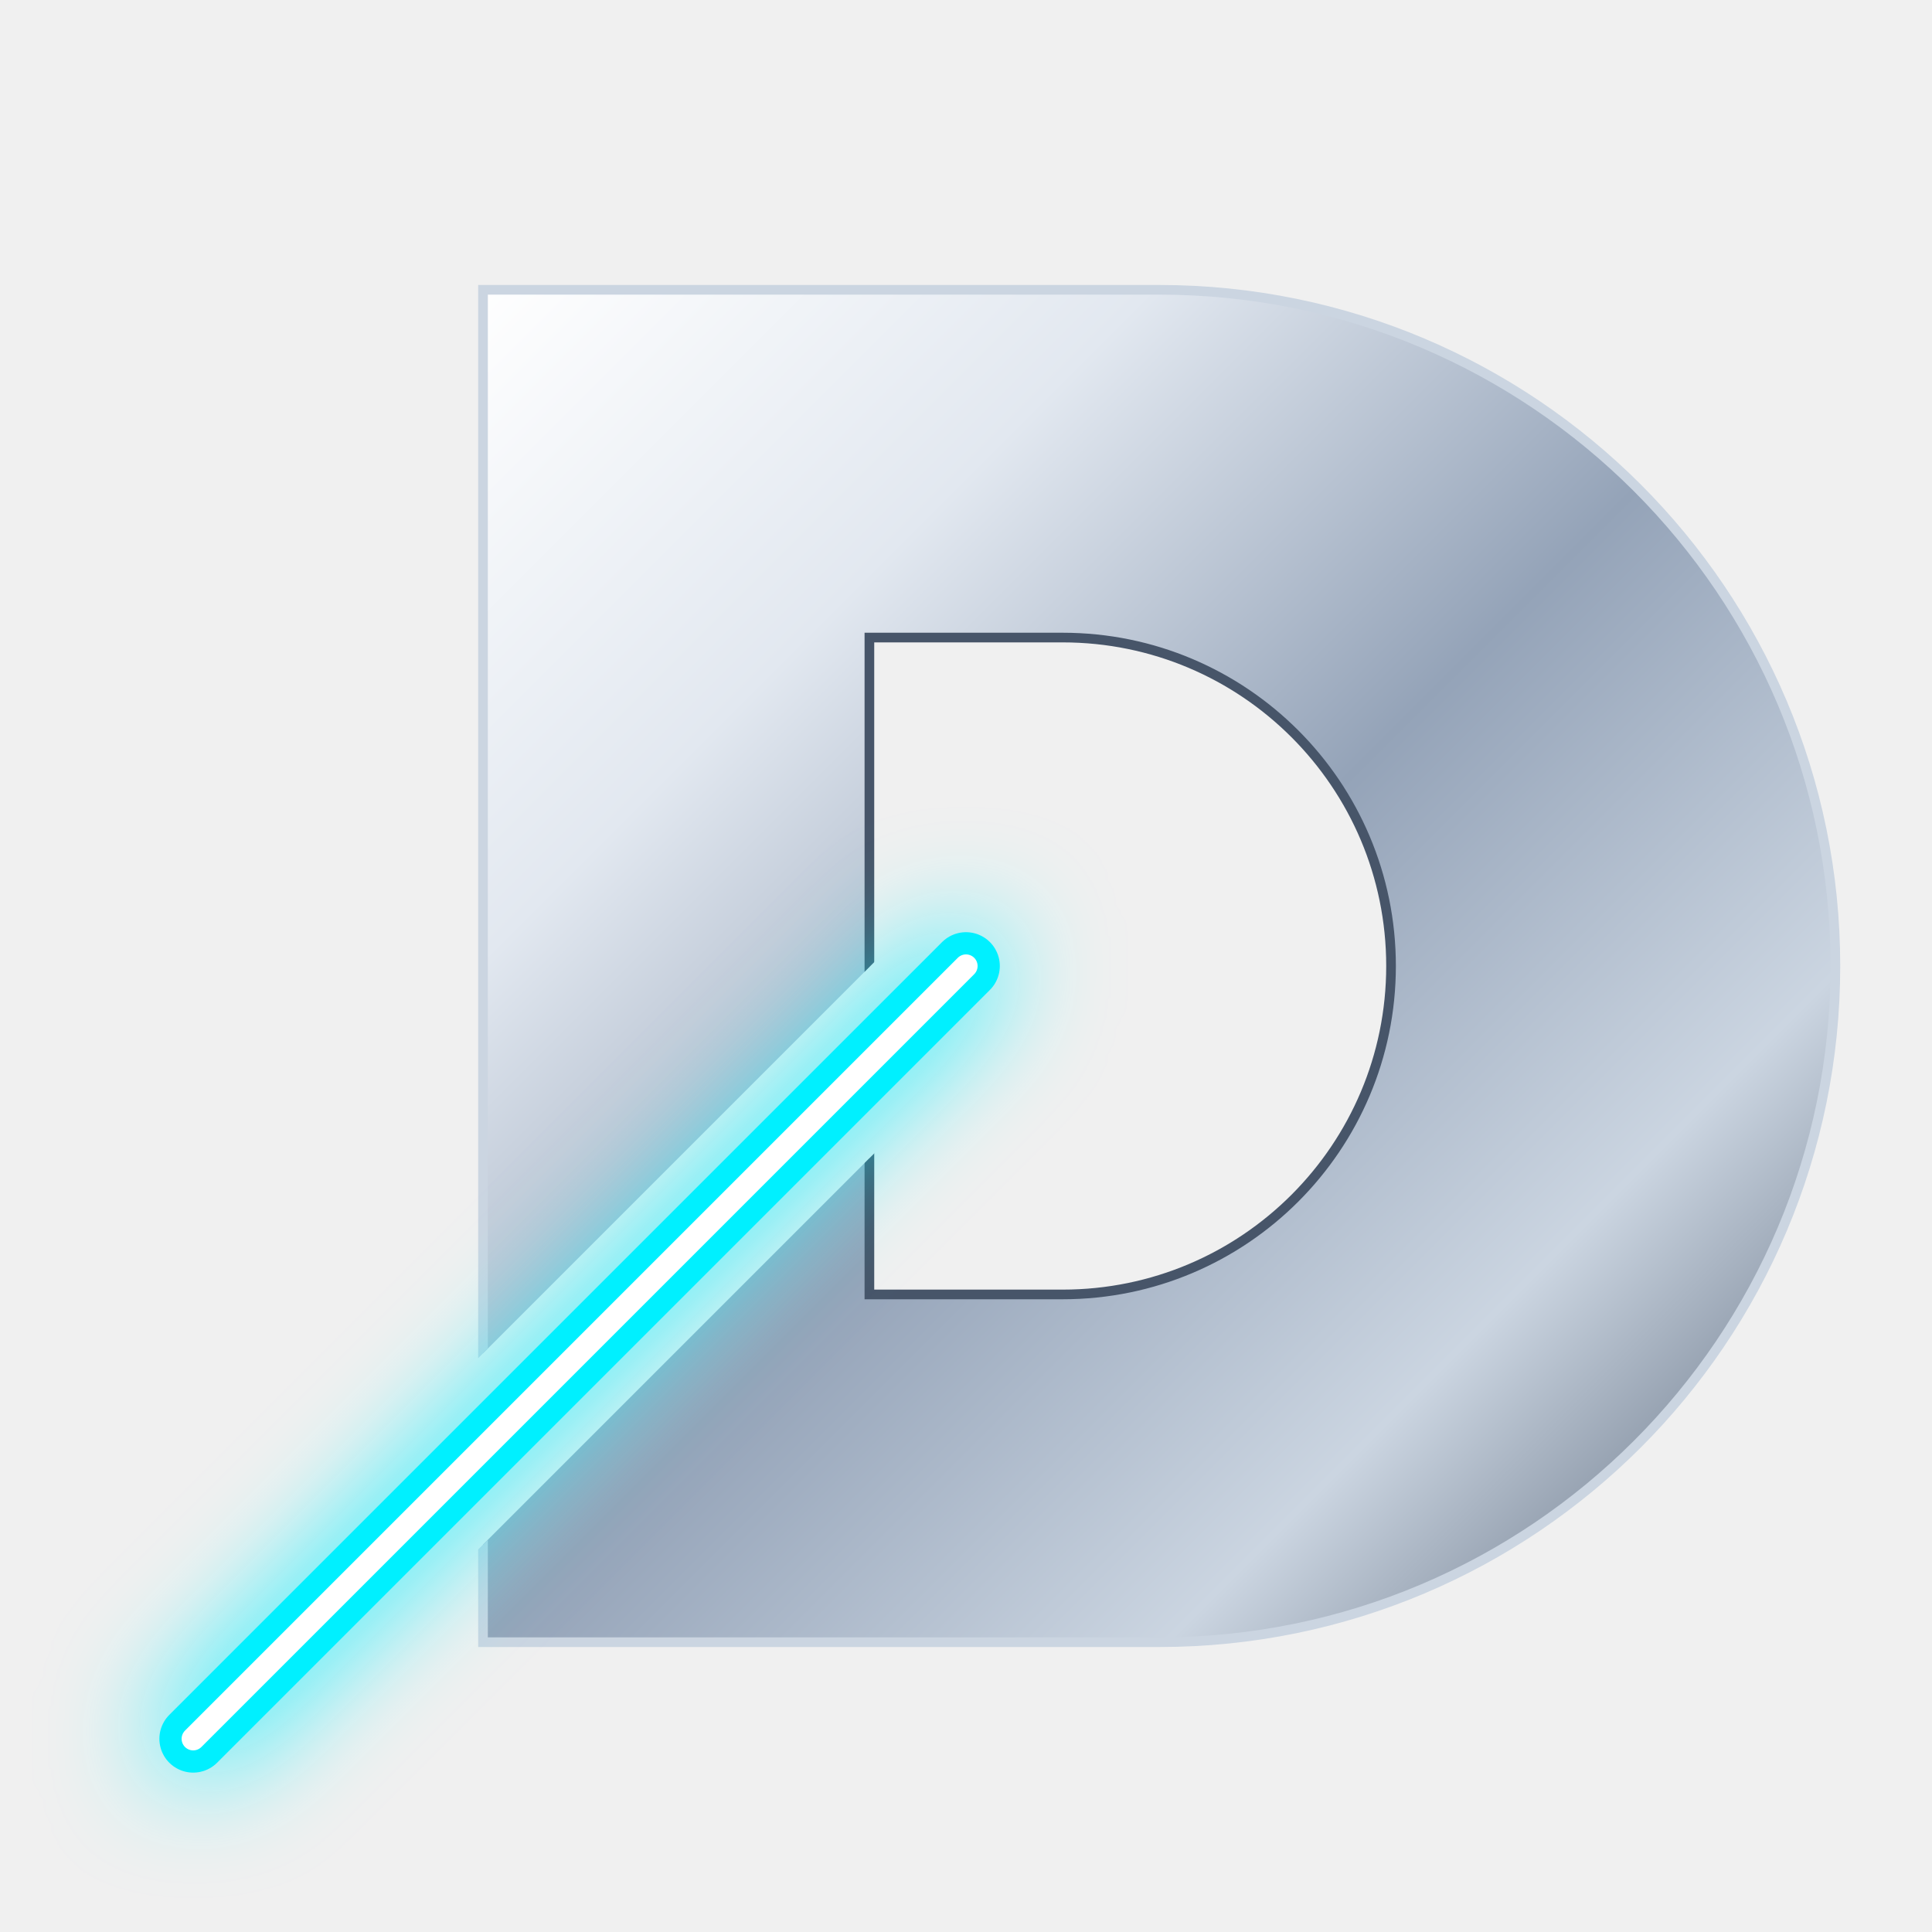
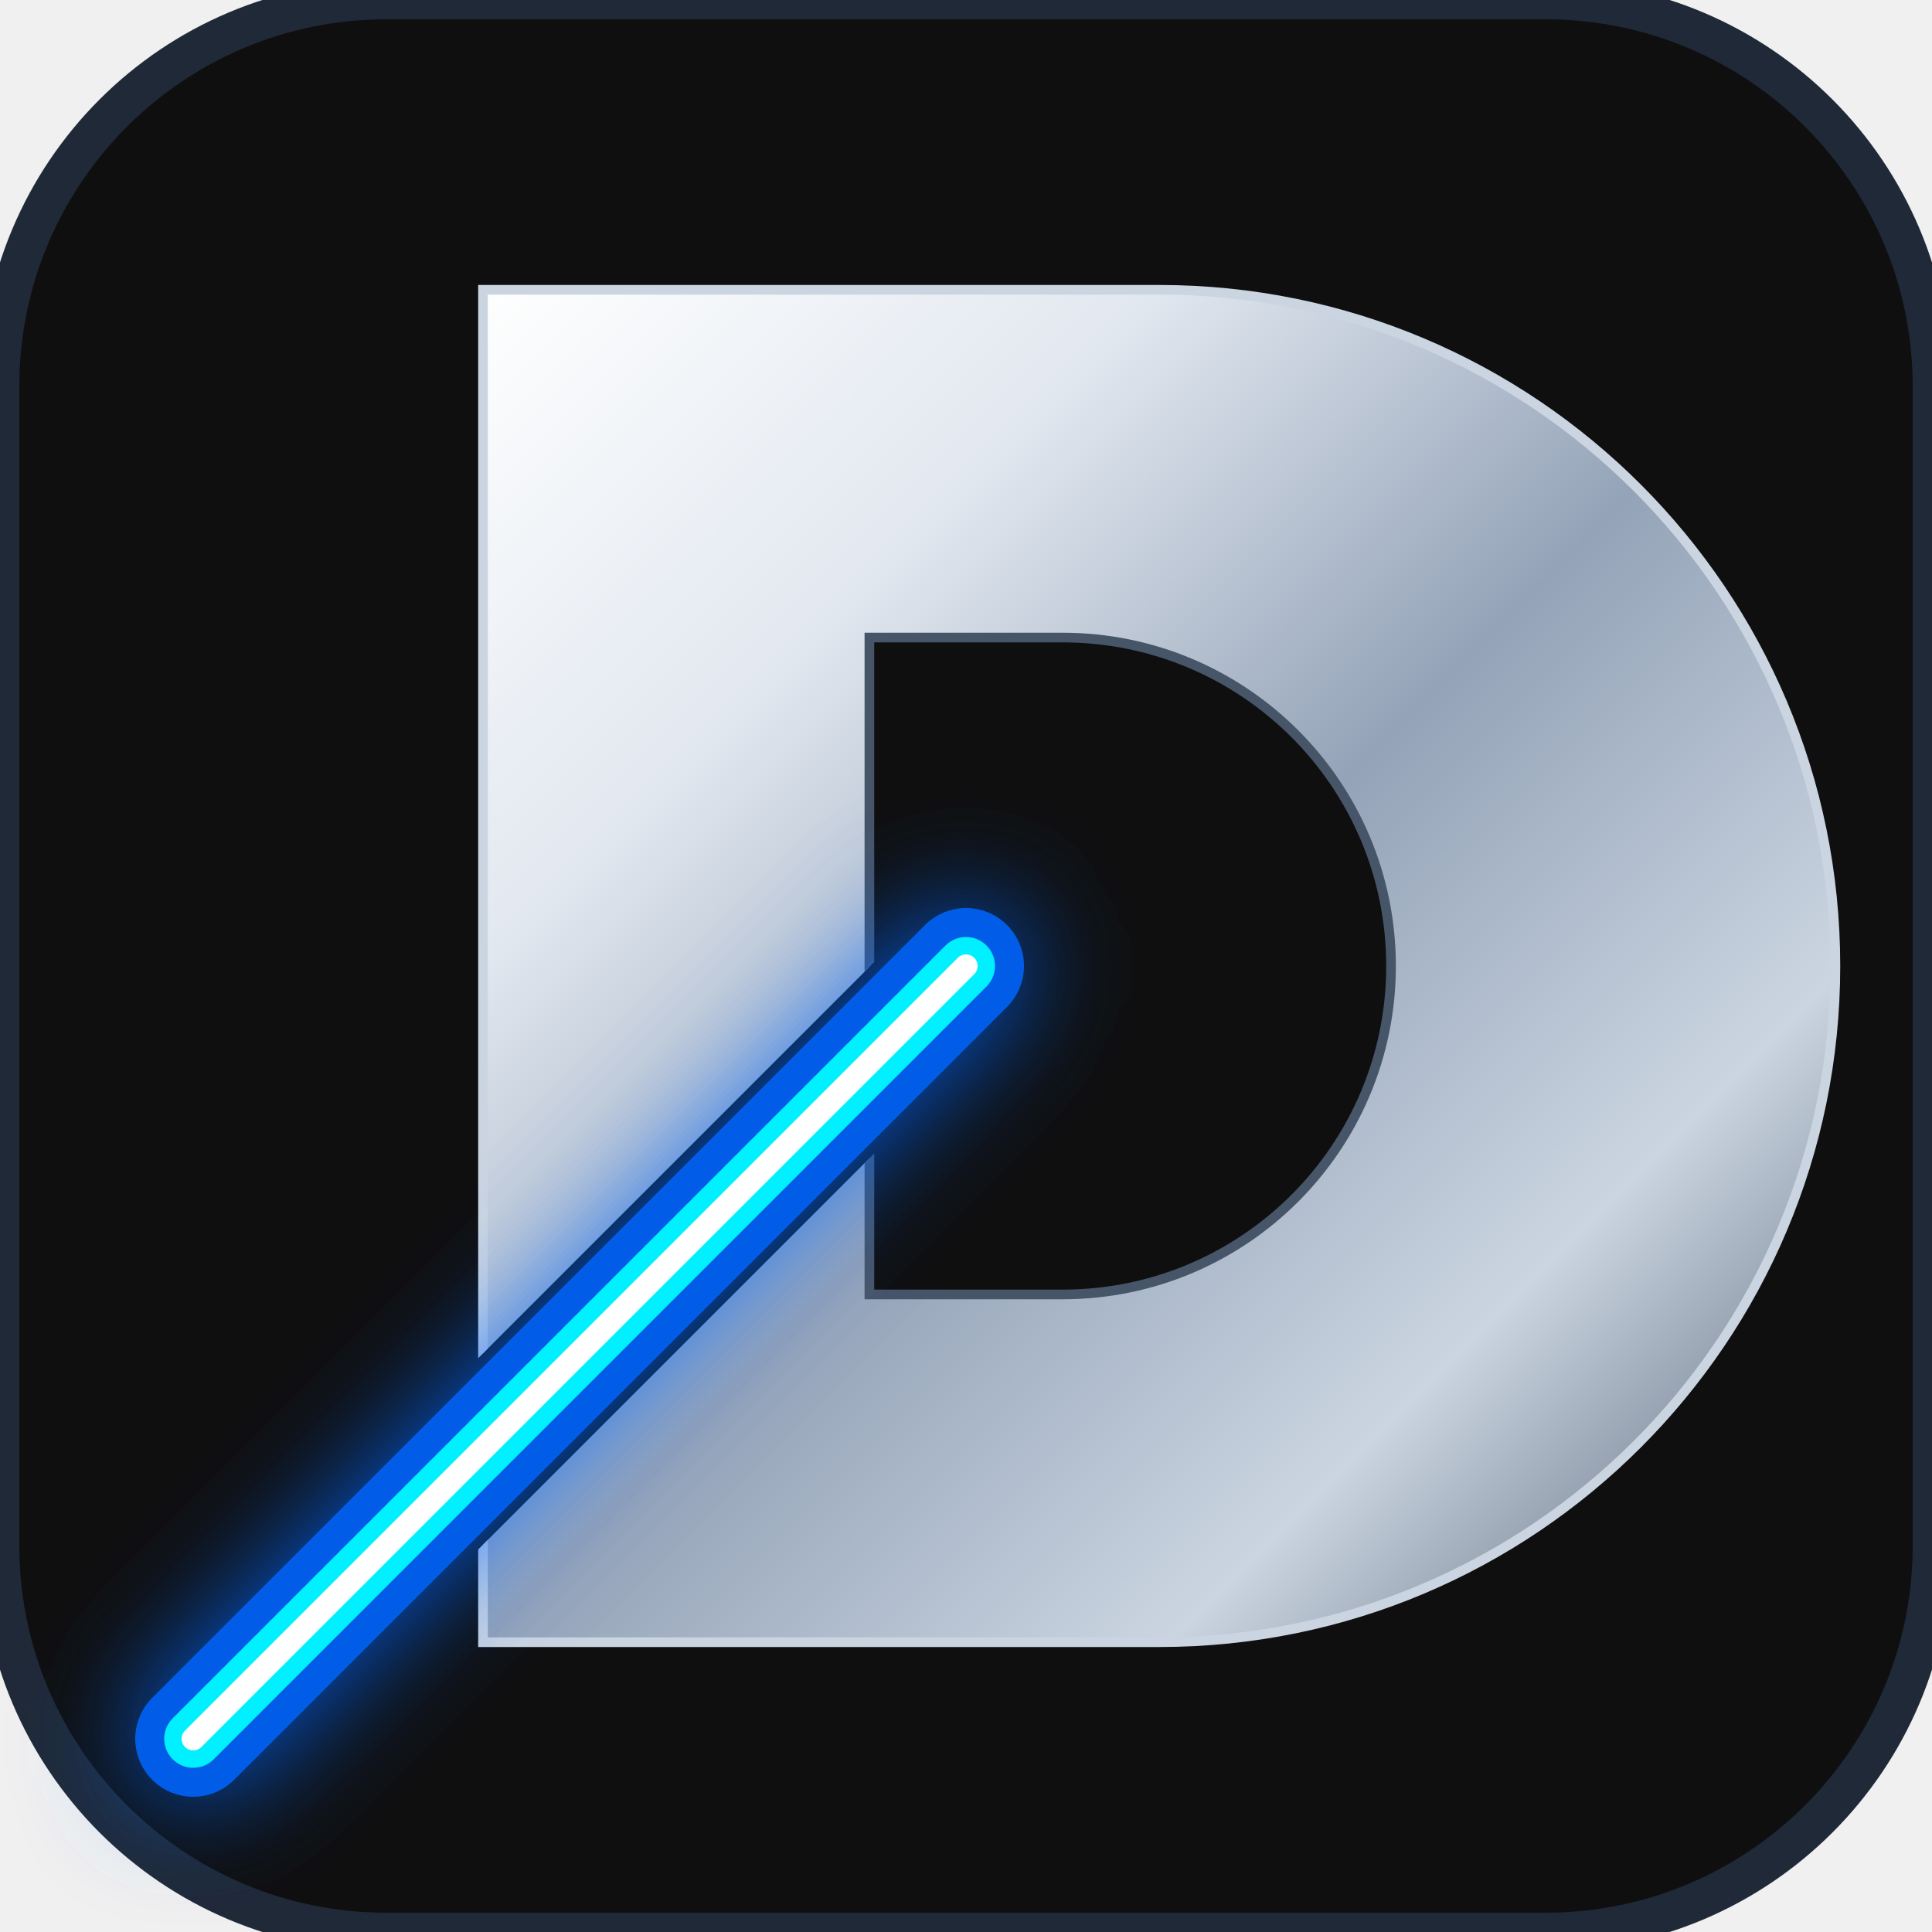
<svg xmlns="http://www.w3.org/2000/svg" width="100%" height="100%" viewBox="0 0 100 100" fill="none">
  <defs>
    <linearGradient id="chrome-grad" x1="0%" y1="0%" x2="100%" y2="100%">
      <stop offset="0%" stop-color="#ffffff" />
      <stop offset="25%" stop-color="#e2e8f0" />
      <stop offset="50%" stop-color="#94a3b8" />
      <stop offset="75%" stop-color="#cbd5e1" />
      <stop offset="100%" stop-color="#475569" />
    </linearGradient>
    <filter id="neon-glow" x="-30%" y="-30%" width="160%" height="160%">
      <feGaussianBlur stdDeviation="3" result="blur" />
      <feMerge>
        <feMergeNode in="blur" />
        <feMergeNode in="SourceGraphic" />
      </feMerge>
    </filter>
    <mask id="slash-mask">
      {/* Default everything visible */}
      <rect x="0" y="0" width="100" height="100" fill="white" />
      {/* Draw a thick diagonal black line to cut the path */}
      <line x1="12" y1="88" x2="52" y2="48" stroke="black" stroke-width="7" stroke-linecap="round" />
    </mask>
  </defs>
+   <rect width="100" height="100" rx="20" fill="#0f0f0f" stroke="#1f2937" stroke-width="2" />

  {/* Main Letter D path with the cut mask applied */}
  <path d="M 25 15 L 60 15 A 35 35 0 0 1 60 85 L 25 85 Z M 45 33 L 55 33 A 17 17 0 0 1 55 67 L 45 67 Z" fill="url(#chrome-grad)" mask="url(#slash-mask)" fill-rule="evenodd" />

  {/* Outer stroke for metal realism */}
  <path d="M 25 15 L 60 15 A 35 35 0 0 1 60 85 L 25 85 Z" stroke="#cbd5e1" stroke-width="0.5" mask="url(#slash-mask)" />

  {/* Inner stroke */}
  <path d="M 45 33 L 55 33 A 17 17 0 0 1 55 67 L 45 67 Z" stroke="#475569" stroke-width="0.5" mask="url(#slash-mask)" />

-   {/* The glowing neon slash line */}
-   <line x1="10" y1="90" x2="50" y2="50" stroke="#00f0ff" stroke-width="3.5" stroke-linecap="round" filter="url(#neon-glow)" />
+   {/* Glowing background electric blue slice (extra thick glow) */}
+   <line x1="10" y1="90" x2="50" y2="50" stroke="#0066ff" stroke-width="6" stroke-linecap="round" filter="url(#neon-glow)" opacity="0.9" />
+ 
+   {/* Vibrant cyan middle slice layer */}
+   <line x1="10" y1="90" x2="50" y2="50" stroke="#00f0ff" stroke-width="3" stroke-linecap="round" />
  
-   {/* Inner white hot core of the slash for high realistic glow */}
+   {/* Inner hot white core */}
  <line x1="10" y1="90" x2="50" y2="50" stroke="#ffffff" stroke-width="1.2" stroke-linecap="round" />
</svg>
